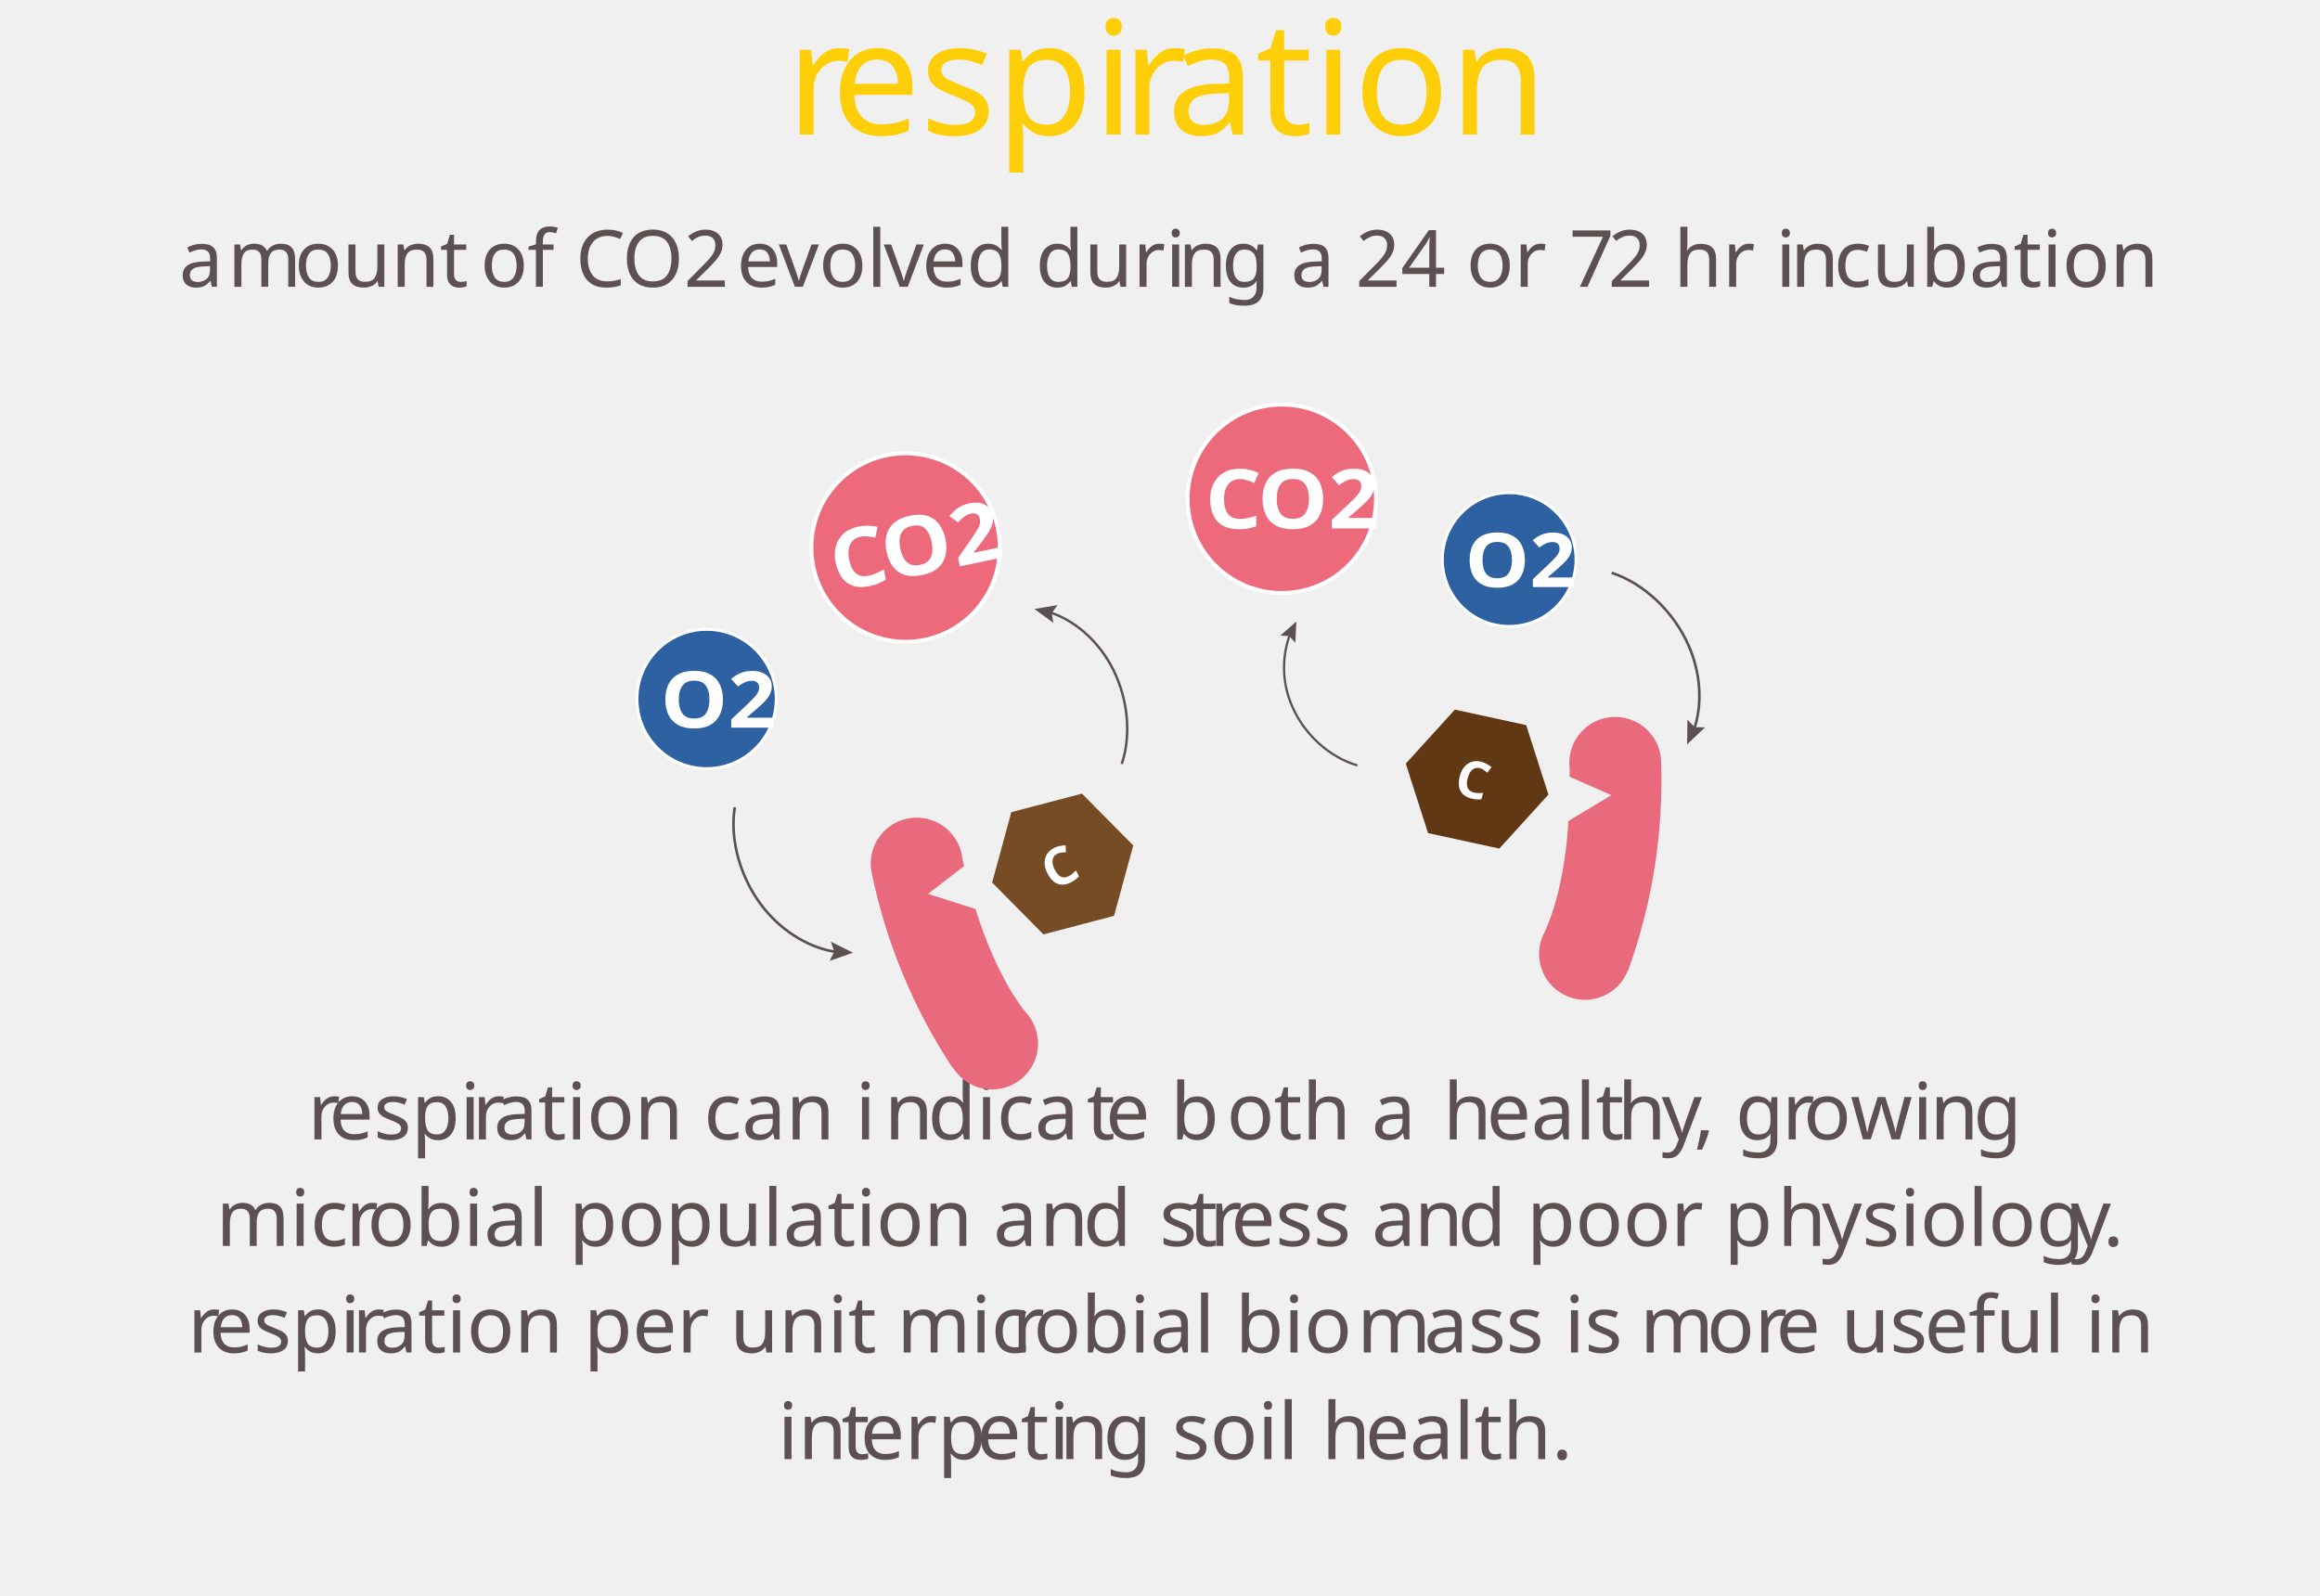
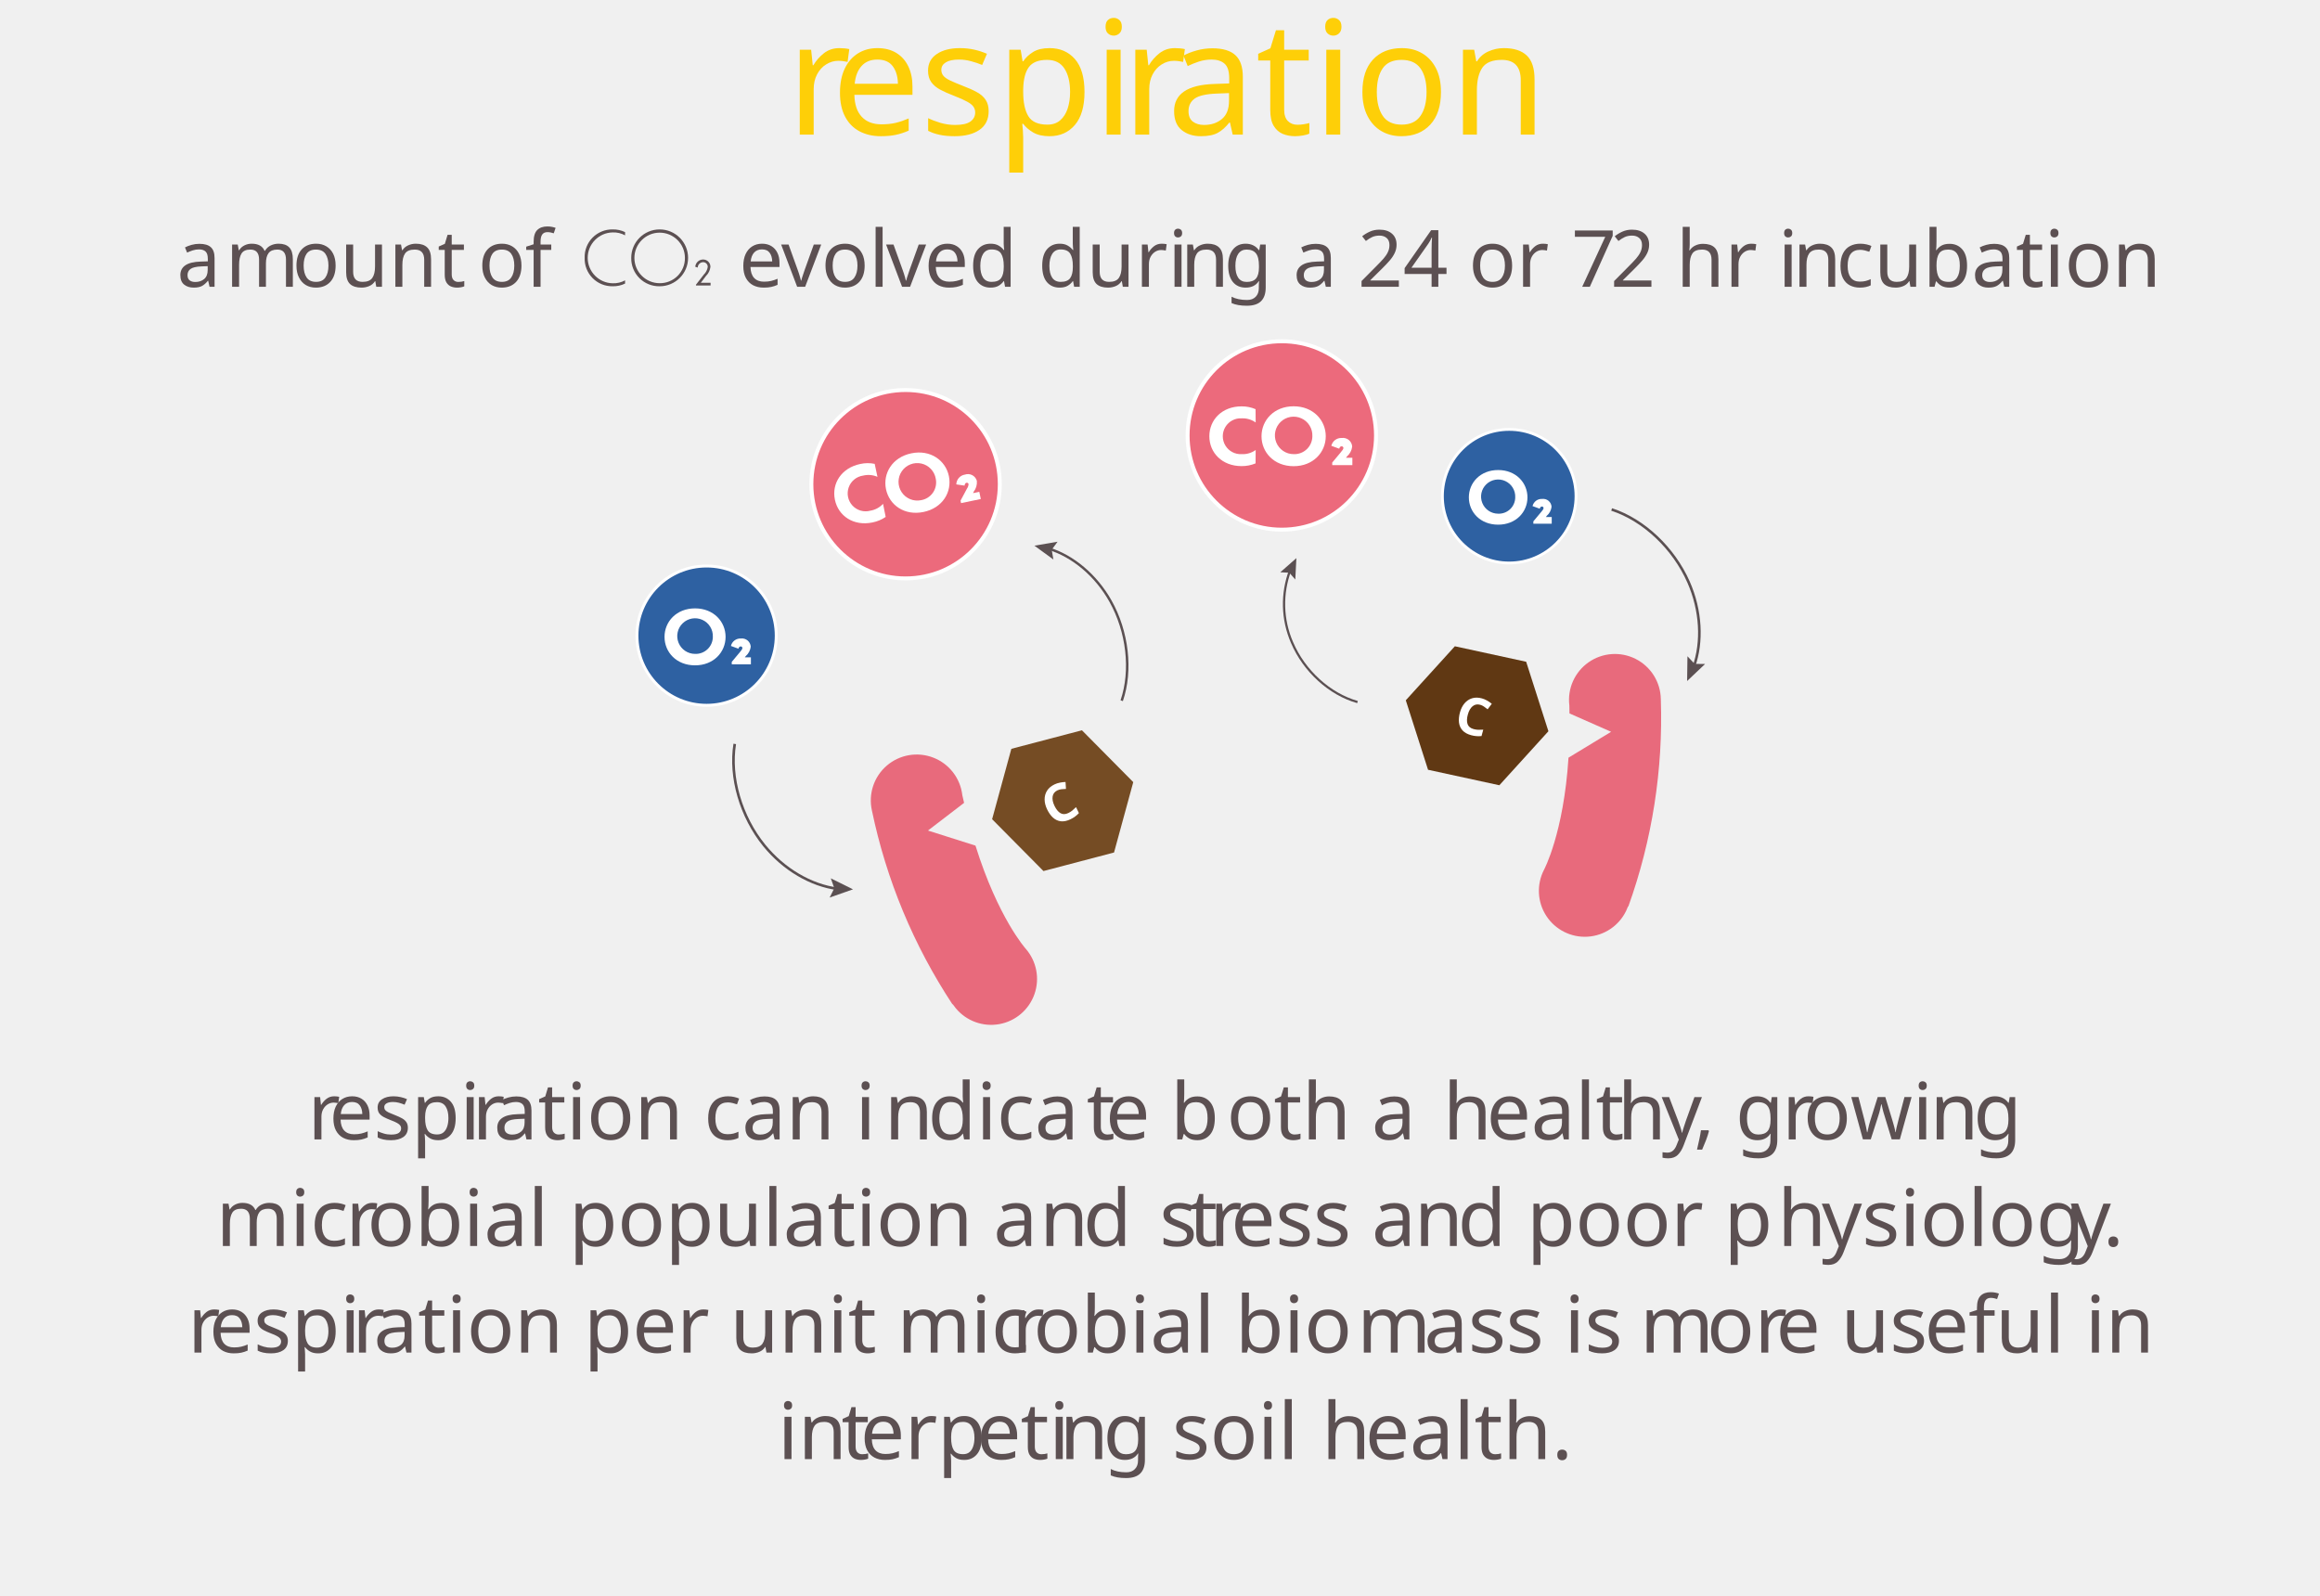
- <svg xmlns="http://www.w3.org/2000/svg" viewBox="0 0 586 403.07">
+ <svg xmlns="http://www.w3.org/2000/svg" viewBox="0 0 586 403.072">
  <defs>
-     <style>.cls-1{font-size:40px;fill:#fecf08;font-family:Acre-Light, Acre;font-weight:300;}.cls-2{letter-spacing:-0.02em;}.cls-3{letter-spacing:0em;}.cls-4{font-size:19.94px;fill:#5c5052;font-family:Acre-Thin, Acre;font-weight:200;}.cls-5{letter-spacing:-0.02em;}.cls-6{letter-spacing:-0.01em;}.cls-7{letter-spacing:-0.04em;}.cls-8{letter-spacing:-0.02em;}.cls-9{letter-spacing:-0.07em;}.cls-10{letter-spacing:-0.01em;}.cls-11{fill:#e86a7c;}.cls-12{fill:#603813;}.cls-13{fill:#754c24;}.cls-14{font-size:13.2px;font-family:Acre-Semibold, Acre;font-weight:600;}.cls-14,.cls-16,.cls-18,.cls-20,.cls-22{fill:#fff;}.cls-15,.cls-17{fill:#2e61a2;}.cls-15,.cls-17,.cls-19{stroke:#fff;}.cls-15,.cls-17,.cls-19,.cls-24,.cls-26,.cls-27{stroke-miterlimit:10;}.cls-15{stroke-width:0.71px;}.cls-16{font-size:19.01px;}.cls-16,.cls-18,.cls-20,.cls-22{font-family:Acre-Bold, Acre;font-weight:700;}.cls-17{stroke-width:0.74px;}.cls-18{font-size:19.81px;}.cls-19{fill:#ec6a7c;stroke-width:1px;}.cls-20{font-size:20.84px;}.cls-21{letter-spacing:-0.02em;}.cls-22{font-size:20.84px;}.cls-23{letter-spacing:-0.02em;}.cls-24,.cls-26,.cls-27{fill:none;stroke:#5b5052;}.cls-24{stroke-width:0.66px;}.cls-25{fill:#5b5052;}.cls-26{stroke-width:0.57px;}.cls-27{stroke-width:0.62px;}</style>
+     <style>.cls-1{font-size:40px;fill:#fecf08;font-family:Acre-Light, Acre;font-weight:300;}.cls-2{letter-spacing:-0.02em;}.cls-3{letter-spacing:-0.005em;}.cls-4{font-size:19.942px;font-family:Acre-Thin, Acre;font-weight:200;}.cls-22,.cls-4{fill:#5c5052;}.cls-5{letter-spacing:-0.02em;}.cls-6{letter-spacing:-0.01em;}.cls-7{letter-spacing:-0.02em;}.cls-8{letter-spacing:-0.07em;}.cls-9{letter-spacing:-0.01em;}.cls-10{fill:#e86a7c;}.cls-11{fill:#603813;}.cls-12{fill:#754c24;}.cls-13{font-size:13.197px;font-family:Acre-Semibold, Acre;font-weight:600;}.cls-13,.cls-15{fill:#fff;}.cls-14,.cls-16{fill:#2e61a2;}.cls-14,.cls-16,.cls-17{stroke:#fff;}.cls-14,.cls-16,.cls-17,.cls-18,.cls-20,.cls-21{stroke-miterlimit:10;}.cls-14{stroke-width:0.707px;}.cls-16{stroke-width:0.737px;}.cls-17{fill:#ec6a7c;stroke-width:0.997px;}.cls-18,.cls-20,.cls-21{fill:none;stroke:#5b5052;}.cls-18{stroke-width:0.656px;}.cls-19{fill:#5b5052;}.cls-20{stroke-width:0.568px;}.cls-21{stroke-width:0.623px;}</style>
  </defs>
  <g id="Layer_2" data-name="Layer 2">
    <g id="Layer_9" data-name="Layer 9">
-       <text class="cls-1" transform="translate(198.6 34)">
+       <text class="cls-1" transform="translate(198.6015 33.9998)">
        <tspan class="cls-2">r</tspan>
-         <tspan class="cls-3" x="11.36" y="0">e</tspan>
+         <tspan class="cls-3" x="11.359" y="0">e</tspan>
        <tspan x="33.76" y="0">spi</tspan>
-         <tspan class="cls-2" x="84.76" y="0">r</tspan>
-         <tspan x="96.12" y="0">ation</tspan>
+         <tspan class="cls-2" x="84.759" y="0">r</tspan>
+         <tspan x="96.118" y="0">ation</tspan>
      </text>
-       <text class="cls-4" transform="translate(45.22 72.45)">a<tspan class="cls-5" x="12.3" y="0">m</tspan>
-         <tspan x="29.16" y="0">ount </tspan>
-         <tspan class="cls-6" x="76.1" y="0">o</tspan>
-         <tspan x="87.98" y="0">f </tspan>
-         <tspan class="cls-7" x="100.15" y="0">C</tspan>
-         <tspan x="111.91" y="0">O2 </tspan>
-         <tspan class="cls-6" x="140.85" y="0">ev</tspan>
-         <tspan x="161.61" y="0">ol</tspan>
-         <tspan class="cls-6" x="178" y="0">v</tspan>
-         <tspan x="187.65" y="0">ed duri</tspan>
-         <tspan class="cls-5" x="252.38" y="0">n</tspan>
-         <tspan x="263.33" y="0">g a 24 or</tspan>
-         <tspan class="cls-5" x="346.33" y="0" xml:space="preserve"> 7</tspan>
-         <tspan x="360.94" y="0">2 hr i</tspan>
-         <tspan class="cls-5" x="407.03" y="0">n</tspan>
-         <tspan x="417.98" y="0">cubation </tspan>
-         <tspan class="cls-5" x="32.51" y="215.37">r</tspan>
-         <tspan x="37.9" y="215.37">espi</tspan>
-         <tspan class="cls-5" x="74.07" y="215.37">r</tspan>
-         <tspan x="79.46" y="215.37">ation can i</tspan>
-         <tspan class="cls-8" x="178.19" y="215.37">n</tspan>
-         <tspan x="189.13" y="215.37">dica</tspan>
-         <tspan class="cls-5" x="229.24" y="215.37">t</tspan>
-         <tspan x="234.02" y="215.37">e b</tspan>
-         <tspan class="cls-6" x="264.61" y="215.37">o</tspan>
-         <tspan x="276.5" y="215.37">th a </tspan>
-         <tspan class="cls-5" x="319.29" y="215.37">h</tspan>
-         <tspan x="330.24" y="215.37">ealt</tspan>
-         <tspan class="cls-6" x="363.34" y="215.37">h</tspan>
-         <tspan class="cls-9" x="374.49" y="215.37">y</tspan>
-         <tspan x="382.61" y="215.37">, g</tspan>
-         <tspan class="cls-5" x="404.9" y="215.37">r</tspan>
-         <tspan class="cls-10" x="410.29" y="215.37">o</tspan>
-         <tspan x="422.17" y="215.37">wi</tspan>
-         <tspan class="cls-5" x="442.27" y="215.37">n</tspan>
-         <tspan x="453.22" y="215.37">g </tspan>
-         <tspan x="9.38" y="242.29">mic</tspan>
-         <tspan class="cls-5" x="42.13" y="242.29">r</tspan>
-         <tspan x="47.51" y="242.29">obial population a</tspan>
-         <tspan class="cls-5" x="217.41" y="242.29">n</tspan>
-         <tspan x="228.36" y="242.29">d </tspan>
-         <tspan class="cls-8" x="247.65" y="242.29">s</tspan>
-         <tspan x="255.12" y="242.29">t</tspan>
-         <tspan class="cls-5" x="260.31" y="242.29">r</tspan>
-         <tspan x="265.69" y="242.29">ess a</tspan>
-         <tspan class="cls-5" x="312.04" y="242.29">n</tspan>
-         <tspan x="322.98" y="242.29">d poor p</tspan>
-         <tspan class="cls-6" x="403.77" y="242.29">h</tspan>
-         <tspan x="414.92" y="242.29">ysiolog</tspan>
-         <tspan class="cls-9" x="477.79" y="242.29">y</tspan>
-         <tspan x="485.91" y="242.29" xml:space="preserve">.  </tspan>
-         <tspan class="cls-5" x="2.2" y="269.22">r</tspan>
-         <tspan x="7.59" y="269.22">espi</tspan>
-         <tspan class="cls-5" x="43.76" y="269.22">r</tspan>
-         <tspan x="49.15" y="269.22">ation per unit mic</tspan>
-         <tspan class="cls-8" x="210.41" y="269.22">r</tspan>
-         <tspan x="215.8" y="269.22">obial bio</tspan>
-         <tspan class="cls-5" x="297.58" y="269.22">m</tspan>
-         <tspan x="314.43" y="269.22">ass is </tspan>
-         <tspan class="cls-5" x="369.03" y="269.22">m</tspan>
-         <tspan x="385.88" y="269.22">o</tspan>
-         <tspan class="cls-5" x="397.97" y="269.22">r</tspan>
-         <tspan x="403.35" y="269.22">e us</tspan>
-         <tspan class="cls-6" x="440.86" y="269.22">e</tspan>
-         <tspan x="451.97" y="269.22">ful in </tspan>
-         <tspan x="151.25" y="296.14">in</tspan>
-         <tspan class="cls-5" x="167.3" y="296.14">t</tspan>
-         <tspan x="172.08" y="296.14">erp</tspan>
-         <tspan class="cls-6" x="201.46" y="296.14">e</tspan>
-         <tspan x="212.57" y="296.14">ti</tspan>
-         <tspan class="cls-5" x="222.46" y="296.14">n</tspan>
-         <tspan x="233.41" y="296.14">g soil </tspan>
-         <tspan class="cls-8" x="288.64" y="296.14">h</tspan>
-         <tspan x="299.59" y="296.14">ealth.</tspan>
+       <text class="cls-4" transform="translate(44.6328 72.4519)">a<tspan class="cls-5" x="12.304" y="0">m</tspan>
+         <tspan x="29.155" y="0">ount </tspan>
+         <tspan class="cls-6" x="76.098" y="0">o</tspan>
+         <tspan x="87.983" y="0" xml:space="preserve">f       </tspan>
+         <tspan class="cls-6" x="142.024" y="0">ev</tspan>
+         <tspan x="162.783" y="0">ol</tspan>
+         <tspan class="cls-6" x="179.176" y="0">v</tspan>
+         <tspan x="188.827" y="0">ed duri</tspan>
+         <tspan class="cls-7" x="253.557" y="0">n</tspan>
+         <tspan x="264.504" y="0">g a 24 or</tspan>
+         <tspan class="cls-5" x="347.501" y="0" xml:space="preserve"> 7</tspan>
+         <tspan x="362.119" y="0">2 hr i</tspan>
+         <tspan class="cls-5" x="408.204" y="0">n</tspan>
+         <tspan x="419.152" y="0">cubation </tspan>
+         <tspan class="cls-5" x="33.102" y="215.373">r</tspan>
+         <tspan x="38.487" y="215.373">espi</tspan>
+         <tspan class="cls-5" x="74.661" y="215.373">r</tspan>
+         <tspan x="80.046" y="215.373">ation can i</tspan>
+         <tspan class="cls-7" x="178.775" y="215.373">n</tspan>
+         <tspan x="189.723" y="215.373">dica</tspan>
+         <tspan class="cls-5" x="229.824" y="215.373">t</tspan>
+         <tspan x="234.61" y="215.373">e b</tspan>
+         <tspan class="cls-6" x="265.2" y="215.373">o</tspan>
+         <tspan x="277.086" y="215.373">th a </tspan>
+         <tspan class="cls-5" x="319.88" y="215.373">h</tspan>
+         <tspan x="330.828" y="215.373">ealt</tspan>
+         <tspan class="cls-6" x="363.931" y="215.373">h</tspan>
+         <tspan class="cls-8" x="375.078" y="215.373">y</tspan>
+         <tspan x="383.194" y="215.373">, g</tspan>
+         <tspan class="cls-5" x="405.488" y="215.373">r</tspan>
+         <tspan class="cls-9" x="410.873" y="215.373">o</tspan>
+         <tspan x="422.758" y="215.373">wi</tspan>
+         <tspan class="cls-5" x="442.858" y="215.373">n</tspan>
+         <tspan x="453.807" y="215.373">g </tspan>
+         <tspan x="9.971" y="242.294">mic</tspan>
+         <tspan class="cls-5" x="42.715" y="242.294">r</tspan>
+         <tspan x="48.1" y="242.294">obial population a</tspan>
+         <tspan class="cls-5" x="218.002" y="242.294">n</tspan>
+         <tspan x="228.95" y="242.294">d </tspan>
+         <tspan class="cls-7" x="248.233" y="242.294">s</tspan>
+         <tspan x="255.711" y="242.294">t</tspan>
+         <tspan class="cls-5" x="260.896" y="242.294">r</tspan>
+         <tspan x="266.28" y="242.294">ess a</tspan>
+         <tspan class="cls-5" x="312.624" y="242.294">n</tspan>
+         <tspan x="323.572" y="242.294">d poor p</tspan>
+         <tspan class="cls-6" x="404.356" y="242.294">h</tspan>
+         <tspan x="415.504" y="242.294">ysiolog</tspan>
+         <tspan class="cls-8" x="478.38" y="242.294">y</tspan>
+         <tspan x="486.496" y="242.294" xml:space="preserve">.  </tspan>
+         <tspan class="cls-5" x="2.792" y="269.216">r</tspan>
+         <tspan x="8.177" y="269.216">espi</tspan>
+         <tspan class="cls-5" x="44.351" y="269.216">r</tspan>
+         <tspan x="49.735" y="269.216">ation per unit mic</tspan>
+         <tspan class="cls-7" x="211.002" y="269.216">r</tspan>
+         <tspan x="216.386" y="269.216">obial bio</tspan>
+         <tspan class="cls-5" x="298.166" y="269.216">m</tspan>
+         <tspan x="315.018" y="269.216">ass is </tspan>
+         <tspan class="cls-5" x="369.617" y="269.216">m</tspan>
+         <tspan x="386.469" y="269.216">o</tspan>
+         <tspan class="cls-5" x="398.554" y="269.216">r</tspan>
+         <tspan x="403.938" y="269.216">e us</tspan>
+         <tspan class="cls-6" x="441.448" y="269.216">e</tspan>
+         <tspan x="452.556" y="269.216">ful in </tspan>
+         <tspan x="151.834" y="296.137">in</tspan>
+         <tspan class="cls-5" x="167.887" y="296.137">t</tspan>
+         <tspan x="172.673" y="296.137">erp</tspan>
+         <tspan class="cls-6" x="202.047" y="296.137">e</tspan>
+         <tspan x="213.154" y="296.137">ti</tspan>
+         <tspan class="cls-5" x="223.045" y="296.137">n</tspan>
+         <tspan x="233.993" y="296.137">g soil </tspan>
+         <tspan class="cls-7" x="289.231" y="296.137">h</tspan>
+         <tspan x="300.179" y="296.137">ealth.</tspan>
      </text>
-       <path class="cls-11" d="M396.18,207.39,407,200.86l-10.52-4.64c0-.67,0-1.3,0-2a11.6,11.6,0,1,1,23.1-1.65A140.79,140.79,0,0,1,411.3,245l-.07,0c-.15.4-.33.8-.52,1.2A11.6,11.6,0,1,1,390,235.72S395,226.53,396.18,207.39Z" />
-       <path class="cls-11" d="M246.39,229.61l-12-3.8,9.12-7c-.14-.65-.3-1.26-.44-1.94a11.6,11.6,0,1,0-22.84,3.85,141.06,141.06,0,0,0,20.35,49l.06,0c.25.35.51.7.79,1a11.6,11.6,0,1,0,17.67-15S252.11,247.92,246.39,229.61Z" />
-       <polygon class="cls-12" points="391.11 200.72 378.71 214.36 360.7 210.45 355.08 192.9 367.48 179.26 385.49 183.17 391.11 200.72" />
-       <polygon class="cls-13" points="286.25 213.57 281.39 231.35 263.56 236.04 250.6 222.94 255.45 205.16 273.28 200.48 286.25 213.57" />
-       <text class="cls-14" transform="matrix(0.96, 0.26, -0.26, 0.96, 366.79, 200.28)">C</text>
-       <text class="cls-14" transform="translate(265.83 225.01) rotate(-25.68)">C</text>
-       <circle class="cls-15" cx="381.2" cy="141.35" r="16.87" />
-       <text class="cls-16" transform="translate(370.01 148.29) scale(1.08 1)">O2</text>
-       <circle class="cls-17" cx="178.48" cy="176.57" r="17.59" />
-       <text class="cls-18" transform="translate(166.81 183.82) scale(1.08 1)">O2</text>
-       <circle class="cls-19" cx="323.77" cy="126" r="23.8" />
-       <text class="cls-20" transform="translate(304.37 133.49) scale(1.08 1)">
-         <tspan class="cls-21">C</tspan>
-         <tspan x="12.25" y="0">O2</tspan>
-       </text>
-       <circle class="cls-19" cx="228.74" cy="138.32" r="23.8" />
-       <text class="cls-22" transform="matrix(1.05, -0.22, 0.2, 0.98, 211.29, 149.6)">
-         <tspan class="cls-23">C</tspan>
-         <tspan x="12.25" y="0">O2</tspan>
-       </text>
-       <path class="cls-24" d="M185.59,203.92c-1.35,8.4,1.55,18.4,7.46,25.66,4.93,6.07,11.82,10.07,18.49,10.94" />
-       <polygon class="cls-25" points="209.56 242.73 210.73 240.37 209.85 237.88 215.46 240.66 209.56 242.73" />
-       <path class="cls-24" d="M407.08,144.7c8.09,2.63,15.66,9.77,19.43,18.34,3.15,7.16,3.57,15.12,1.3,21.44" />
-       <polygon class="cls-25" points="426.23 181.78 428.04 183.7 430.68 183.73 426.14 188.03 426.23 181.78" />
-       <path class="cls-26" d="M342.89,193.35c-7.05-2-13.49-7.85-16.54-15a24.32,24.32,0,0,1-.45-18.3" />
-       <polygon class="cls-25" points="327.17 162.4 325.67 160.68 323.38 160.56 327.45 156.99 327.17 162.4" />
-       <path class="cls-27" d="M283.33,193c2.61-7.64,1.5-17.46-2.87-25.2-3.64-6.47-9.44-11.32-15.54-13.2" />
-       <polygon class="cls-25" points="267.13 152.85 265.65 154.87 266.07 157.34 261.27 153.84 267.13 152.85" />
+       <path class="cls-10" d="M396.182,191.394l10.764-6.535-10.519-4.641c-.011-.669-.004-1.302-.028-1.986a11.597,11.597,0,1,1,23.103-1.655,140.983,140.983,0,0,1-8.205,52.408l-.07-.028c-.152.402-.324.806-.518,1.199a11.598,11.598,0,1,1-20.716-10.433S394.951,210.529,396.182,191.394Z" />
+       <path class="cls-10" d="M246.392,213.613l-12.004-3.808,9.125-6.994c-.147-.652-.303-1.266-.443-1.937a11.597,11.597,0,1,0-22.84,3.849,140.984,140.984,0,0,0,20.351,48.987l.062-.043c.242.354.505.707.787,1.043A11.598,11.598,0,1,0,259.096,239.68S252.107,231.916,246.392,213.613Z" />
+       <polygon class="cls-11" points="391.107 184.72 378.715 198.363 360.704 194.452 355.085 176.899 367.477 163.256 385.488 167.167 391.107 184.72" />
+       <polygon class="cls-12" points="286.247 197.573 281.39 215.352 263.564 220.036 250.596 206.94 255.453 189.16 273.279 184.477 286.247 197.573" />
+       <text class="cls-13" transform="matrix(0.9646, 0.2635, -0.2635, 0.9646, 366.7917, 184.2796)">C</text>
+       <text class="cls-13" transform="translate(265.829 209.0115) rotate(-25.6823)">C</text>
+       <circle class="cls-14" cx="381.204" cy="125.345" r="16.873" />
+       <path class="cls-15" d="M371.012,125.638c0-3.689,2.883-6.902,7.401-6.902,4.499,0,7.402,3.213,7.402,6.902,0,3.707-2.903,6.9-7.402,6.9C373.895,132.538,371.012,129.345,371.012,125.638Zm11.716,0a4.318,4.318,0,1,0-4.314,4.125A4.144,4.144,0,0,0,382.728,125.638Z" />
+       <path class="cls-15" d="M387.302,131.702l1.983-2.377c.307-.38.594-.703.594-.969a.389.389,0,0,0-.409-.4c-.307,0-.471.248-.552.552l-1.82-.665a2.352,2.352,0,0,1,2.413-1.807,2.129,2.129,0,0,1,2.392,1.978,3.551,3.551,0,0,1-1.206,2.282l-.225.304h1.472v1.692h-4.642Z" />
+       <circle class="cls-16" cx="178.476" cy="160.574" r="17.59" />
+       <path class="cls-15" d="M167.85,160.878c0-3.846,3.003-7.195,7.711-7.195,4.686,0,7.711,3.35,7.711,7.195,0,3.865-3.024,7.195-7.711,7.195C170.853,168.073,167.85,164.743,167.85,160.878Zm12.205,0a4.498,4.498,0,1,0-4.494,4.301A4.318,4.318,0,0,0,180.055,160.878Z" />
+       <path class="cls-15" d="M184.832,167.2l2.067-2.478c.319-.396.618-.733.618-1.011a.404.404,0,0,0-.427-.416c-.319,0-.489.258-.574.574l-1.896-.693a2.45,2.45,0,0,1,2.514-1.883,2.219,2.219,0,0,1,2.492,2.061,3.698,3.698,0,0,1-1.257,2.379l-.234.317h1.534v1.765h-4.836Z" />
+       <circle class="cls-17" cx="323.768" cy="110.005" r="23.796" />
+       <path class="cls-15" d="M305.464,110.198c0-4.211,3.272-7.545,8.114-7.545a8.684,8.684,0,0,1,3.563.709l.022,3.356a5.696,5.696,0,0,0-3.496-1.043,4.532,4.532,0,1,0,0,9.047,5.56,5.56,0,0,0,3.496-1.043l-.022,3.377a9.052,9.052,0,0,1-3.563.688C308.737,117.743,305.464,114.409,305.464,110.198Z" />
+       <path class="cls-15" d="M318.641,110.198c0-4.043,3.16-7.566,8.114-7.566,4.931,0,8.114,3.523,8.114,7.566,0,4.064-3.184,7.566-8.114,7.566C321.801,117.765,318.641,114.263,318.641,110.198Zm12.844,0a4.734,4.734,0,1,0-4.729,4.524A4.542,4.542,0,0,0,331.485,110.198Z" />
+       <path class="cls-15" d="M336.5,116.848l2.174-2.606c.337-.417.65-.771.65-1.063a.425.425,0,0,0-.448-.438c-.336,0-.516.272-.606.605l-1.995-.73a2.579,2.579,0,0,1,2.646-1.98,2.334,2.334,0,0,1,2.622,2.168,3.892,3.892,0,0,1-1.322,2.502l-.246.333h1.613v1.855H336.5Z" />
+       <circle class="cls-17" cx="228.738" cy="122.32" r="23.796" />
+       <path class="cls-15" d="M210.884,126.235c-.854-4.123,1.675-8.051,6.417-9.032a8.661,8.661,0,0,1,3.634-.028l.701,3.281a5.693,5.693,0,0,0-3.635-.312,4.532,4.532,0,1,0,1.833,8.859,5.559,5.559,0,0,0,3.212-1.73l.663,3.312a9.07,9.07,0,0,1-3.352,1.395C215.618,132.962,211.738,130.358,210.884,126.235Z" />
+       <path class="cls-15" d="M223.787,123.565c-.819-3.959,1.562-8.049,6.412-9.053,4.829-.999,8.66,1.805,9.48,5.766.823,3.98-1.584,8.054-6.413,9.053C228.415,130.335,224.611,127.546,223.787,123.565Zm12.577-2.602a4.734,4.734,0,1,0-3.716,5.387A4.544,4.544,0,0,0,236.365,120.964Z" />
+       <path class="cls-15" d="M242.623,126.458l1.601-2.992a2.307,2.307,0,0,0,.422-1.172.424.424,0,0,0-.527-.338c-.329.068-.45.369-.471.715l-2.102-.31a2.577,2.577,0,0,1,2.189-2.475,2.335,2.335,0,0,1,3.007,1.592,3.889,3.889,0,0,1-.788,2.717l-.173.375,1.579-.326.376,1.816-4.982,1.031Z" />
+       <path class="cls-18" d="M185.589,187.922c-1.352,8.402,1.553,18.394,7.46,25.66,4.93,6.064,11.823,10.071,18.487,10.938" />
+       <polygon class="cls-19" points="209.556 226.733 210.734 224.369 209.851 221.881 215.455 224.656 209.556 226.733" />
+       <path class="cls-18" d="M407.077,128.699c8.093,2.629,15.66,9.772,19.432,18.343,3.147,7.154,3.569,15.115,1.3,21.441" />
+       <polygon class="cls-19" points="426.229 165.78 428.041 167.701 430.682 167.731 426.143 172.032 426.229 165.78" />
+       <path class="cls-20" d="M342.886,177.347c-7.043-1.99-13.483-7.846-16.536-15.038a24.342,24.342,0,0,1-.455-18.303" />
+       <polygon class="cls-19" points="327.173 146.395 325.667 144.675 323.383 144.564 327.448 140.988 327.173 146.395" />
+       <path class="cls-21" d="M283.329,177.003c2.613-7.644,1.497-17.459-2.865-25.205-3.641-6.464-9.447-11.319-15.543-13.198" />
+       <polygon class="cls-19" points="267.127 136.846 265.646 138.868 266.074 141.339 261.275 137.843 267.127 136.846" />
+       <path class="cls-22" d="M147.675,65.134a6.954,6.954,0,0,1,7.08-7.18,6.869,6.869,0,0,1,3.131.679V59.45a6.019,6.019,0,0,0-3.131-.738,6.423,6.423,0,0,0,0,12.844,6.02,6.02,0,0,0,3.131-.737v.817a6.881,6.881,0,0,1-3.131.678A6.954,6.954,0,0,1,147.675,65.134Z" />
+       <path class="cls-22" d="M159.441,65.134a7.18,7.18,0,1,1,7.18,7.18A7.037,7.037,0,0,1,159.441,65.134Zm13.562,0a6.382,6.382,0,1,0-6.382,6.402A6.303,6.303,0,0,0,173.002,65.134Z" />
+       <path class="cls-22" d="M175.792,71.915c.698-.897,1.157-1.476,2.015-2.593a3.334,3.334,0,0,0,.957-1.875,1.162,1.162,0,0,0-1.196-1.216,1.394,1.394,0,0,0-1.337,1.355l-.618-.199a1.995,1.995,0,0,1,1.955-1.835,1.829,1.829,0,0,1,1.874,1.875,3.798,3.798,0,0,1-1.116,2.273l-1.316,1.735h2.473v.678h-3.689Z" />
    </g>
  </g>
</svg>
